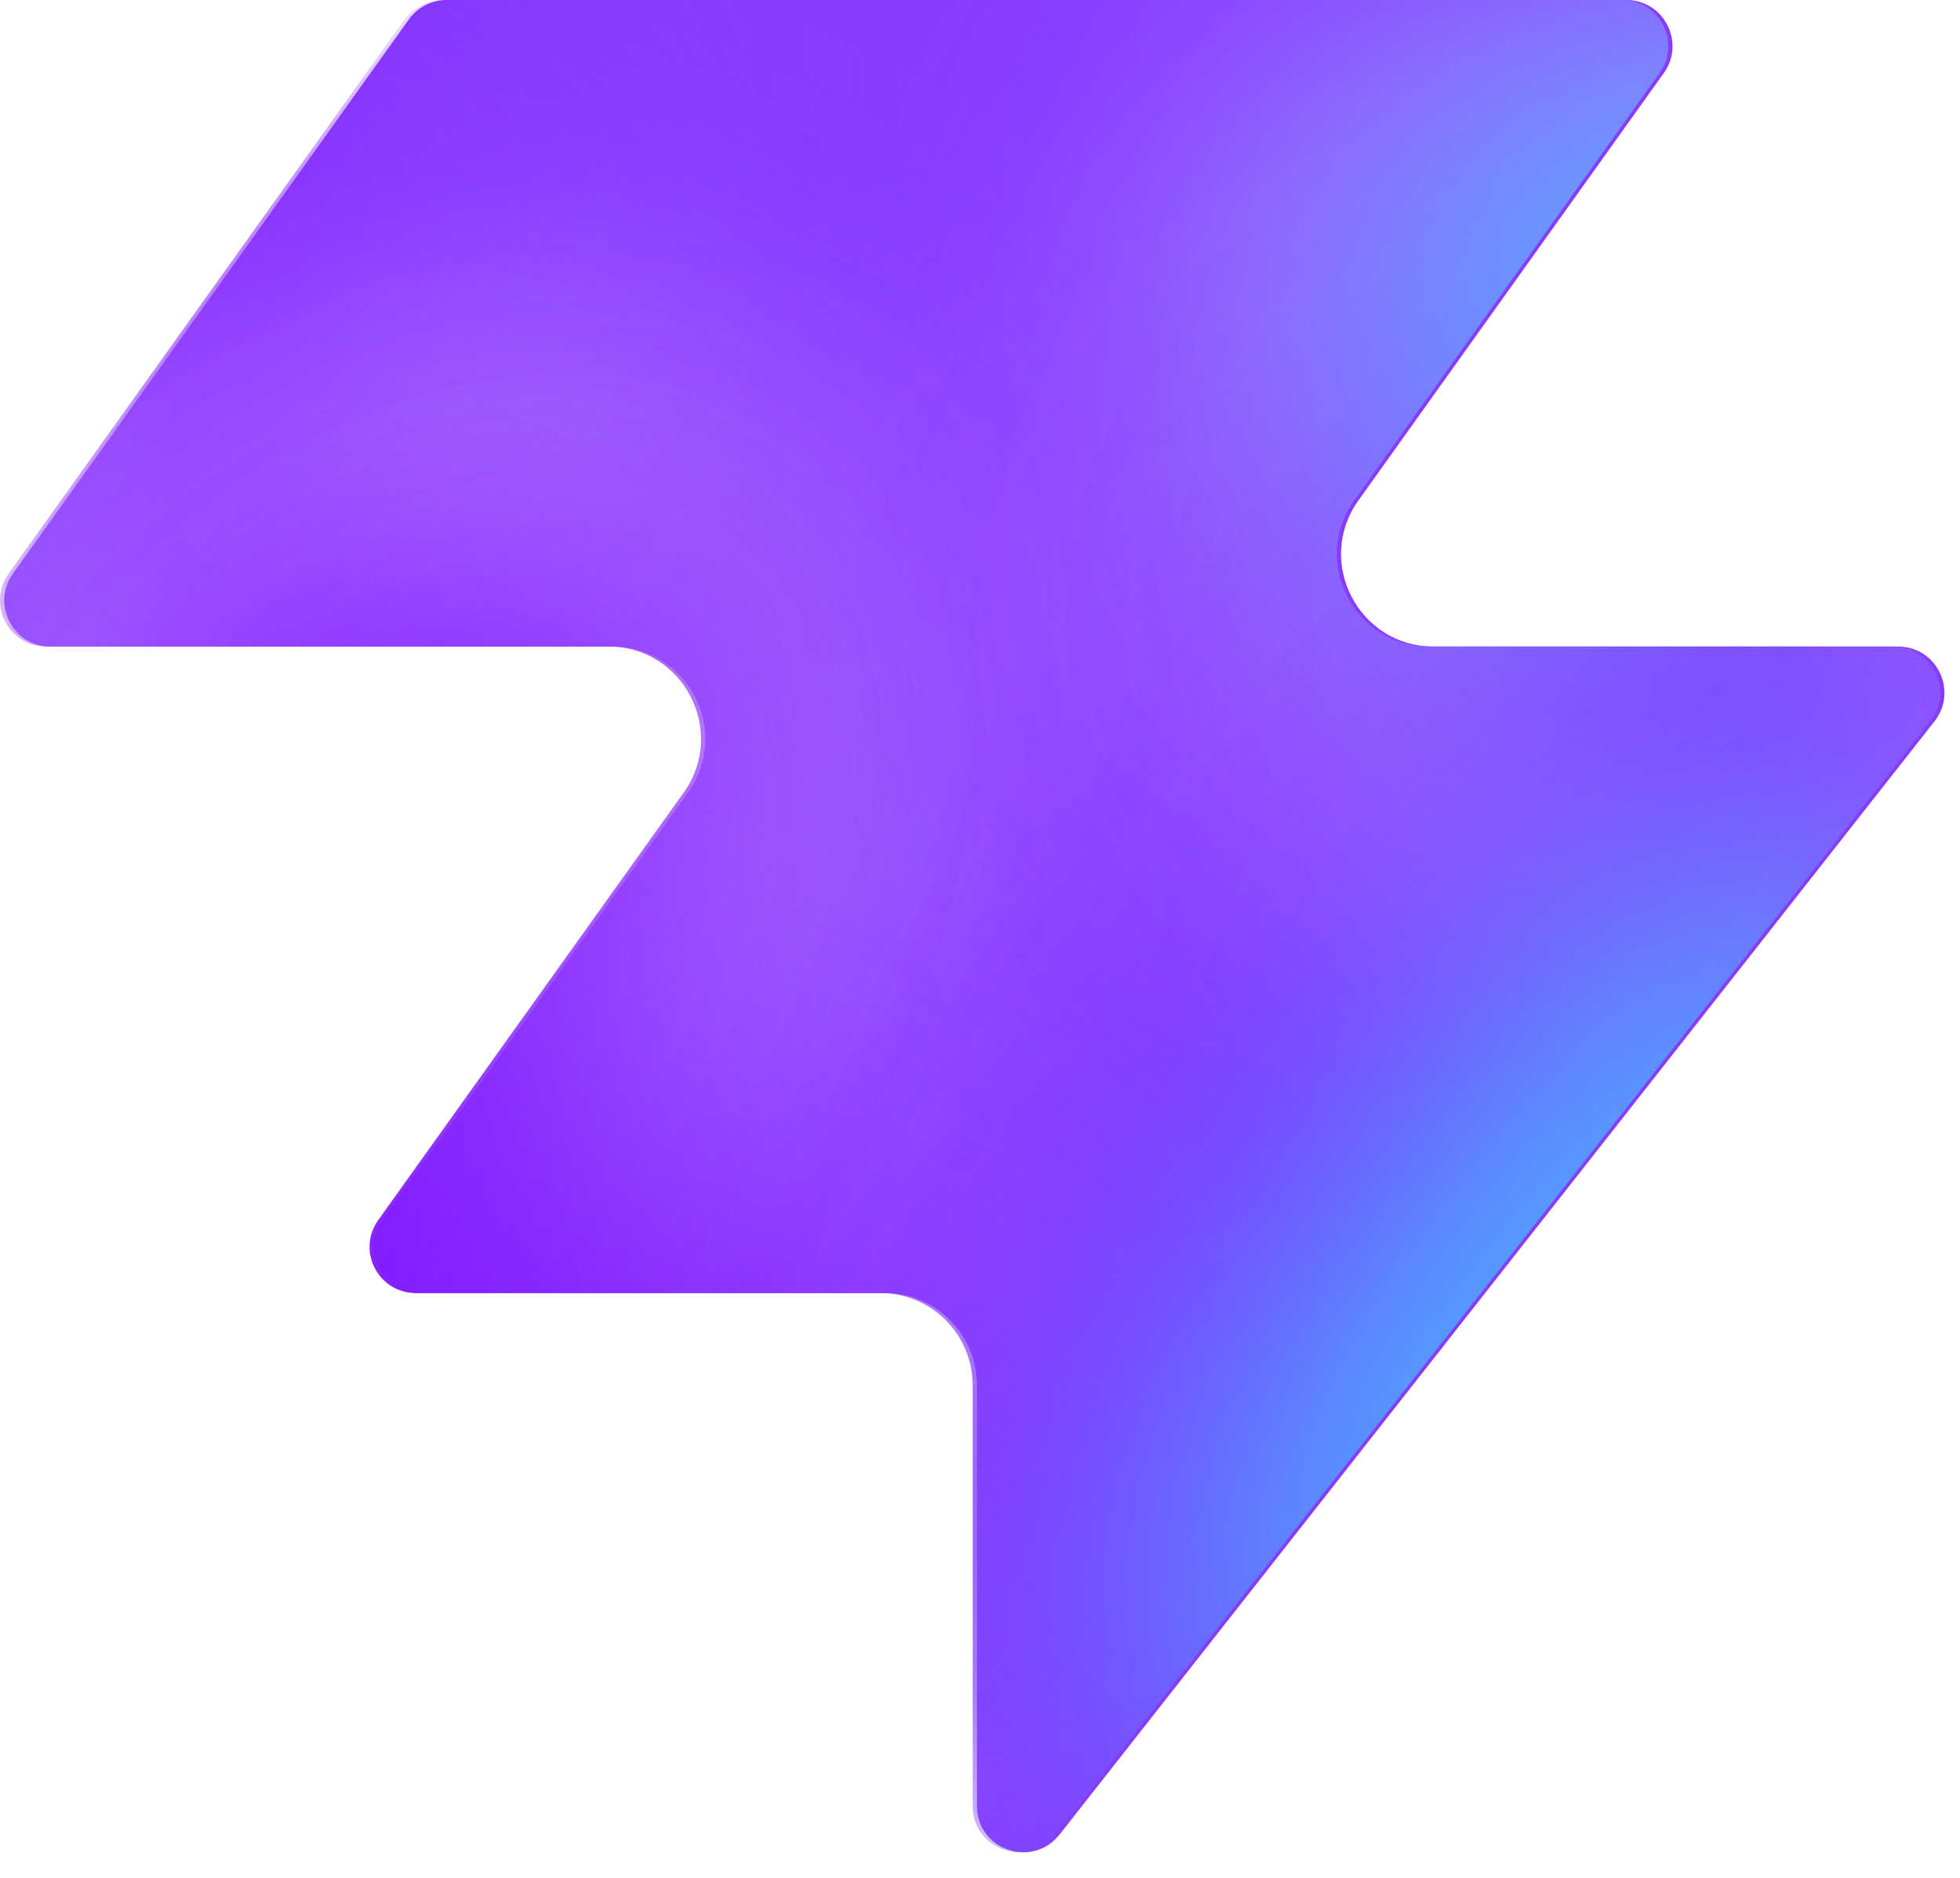
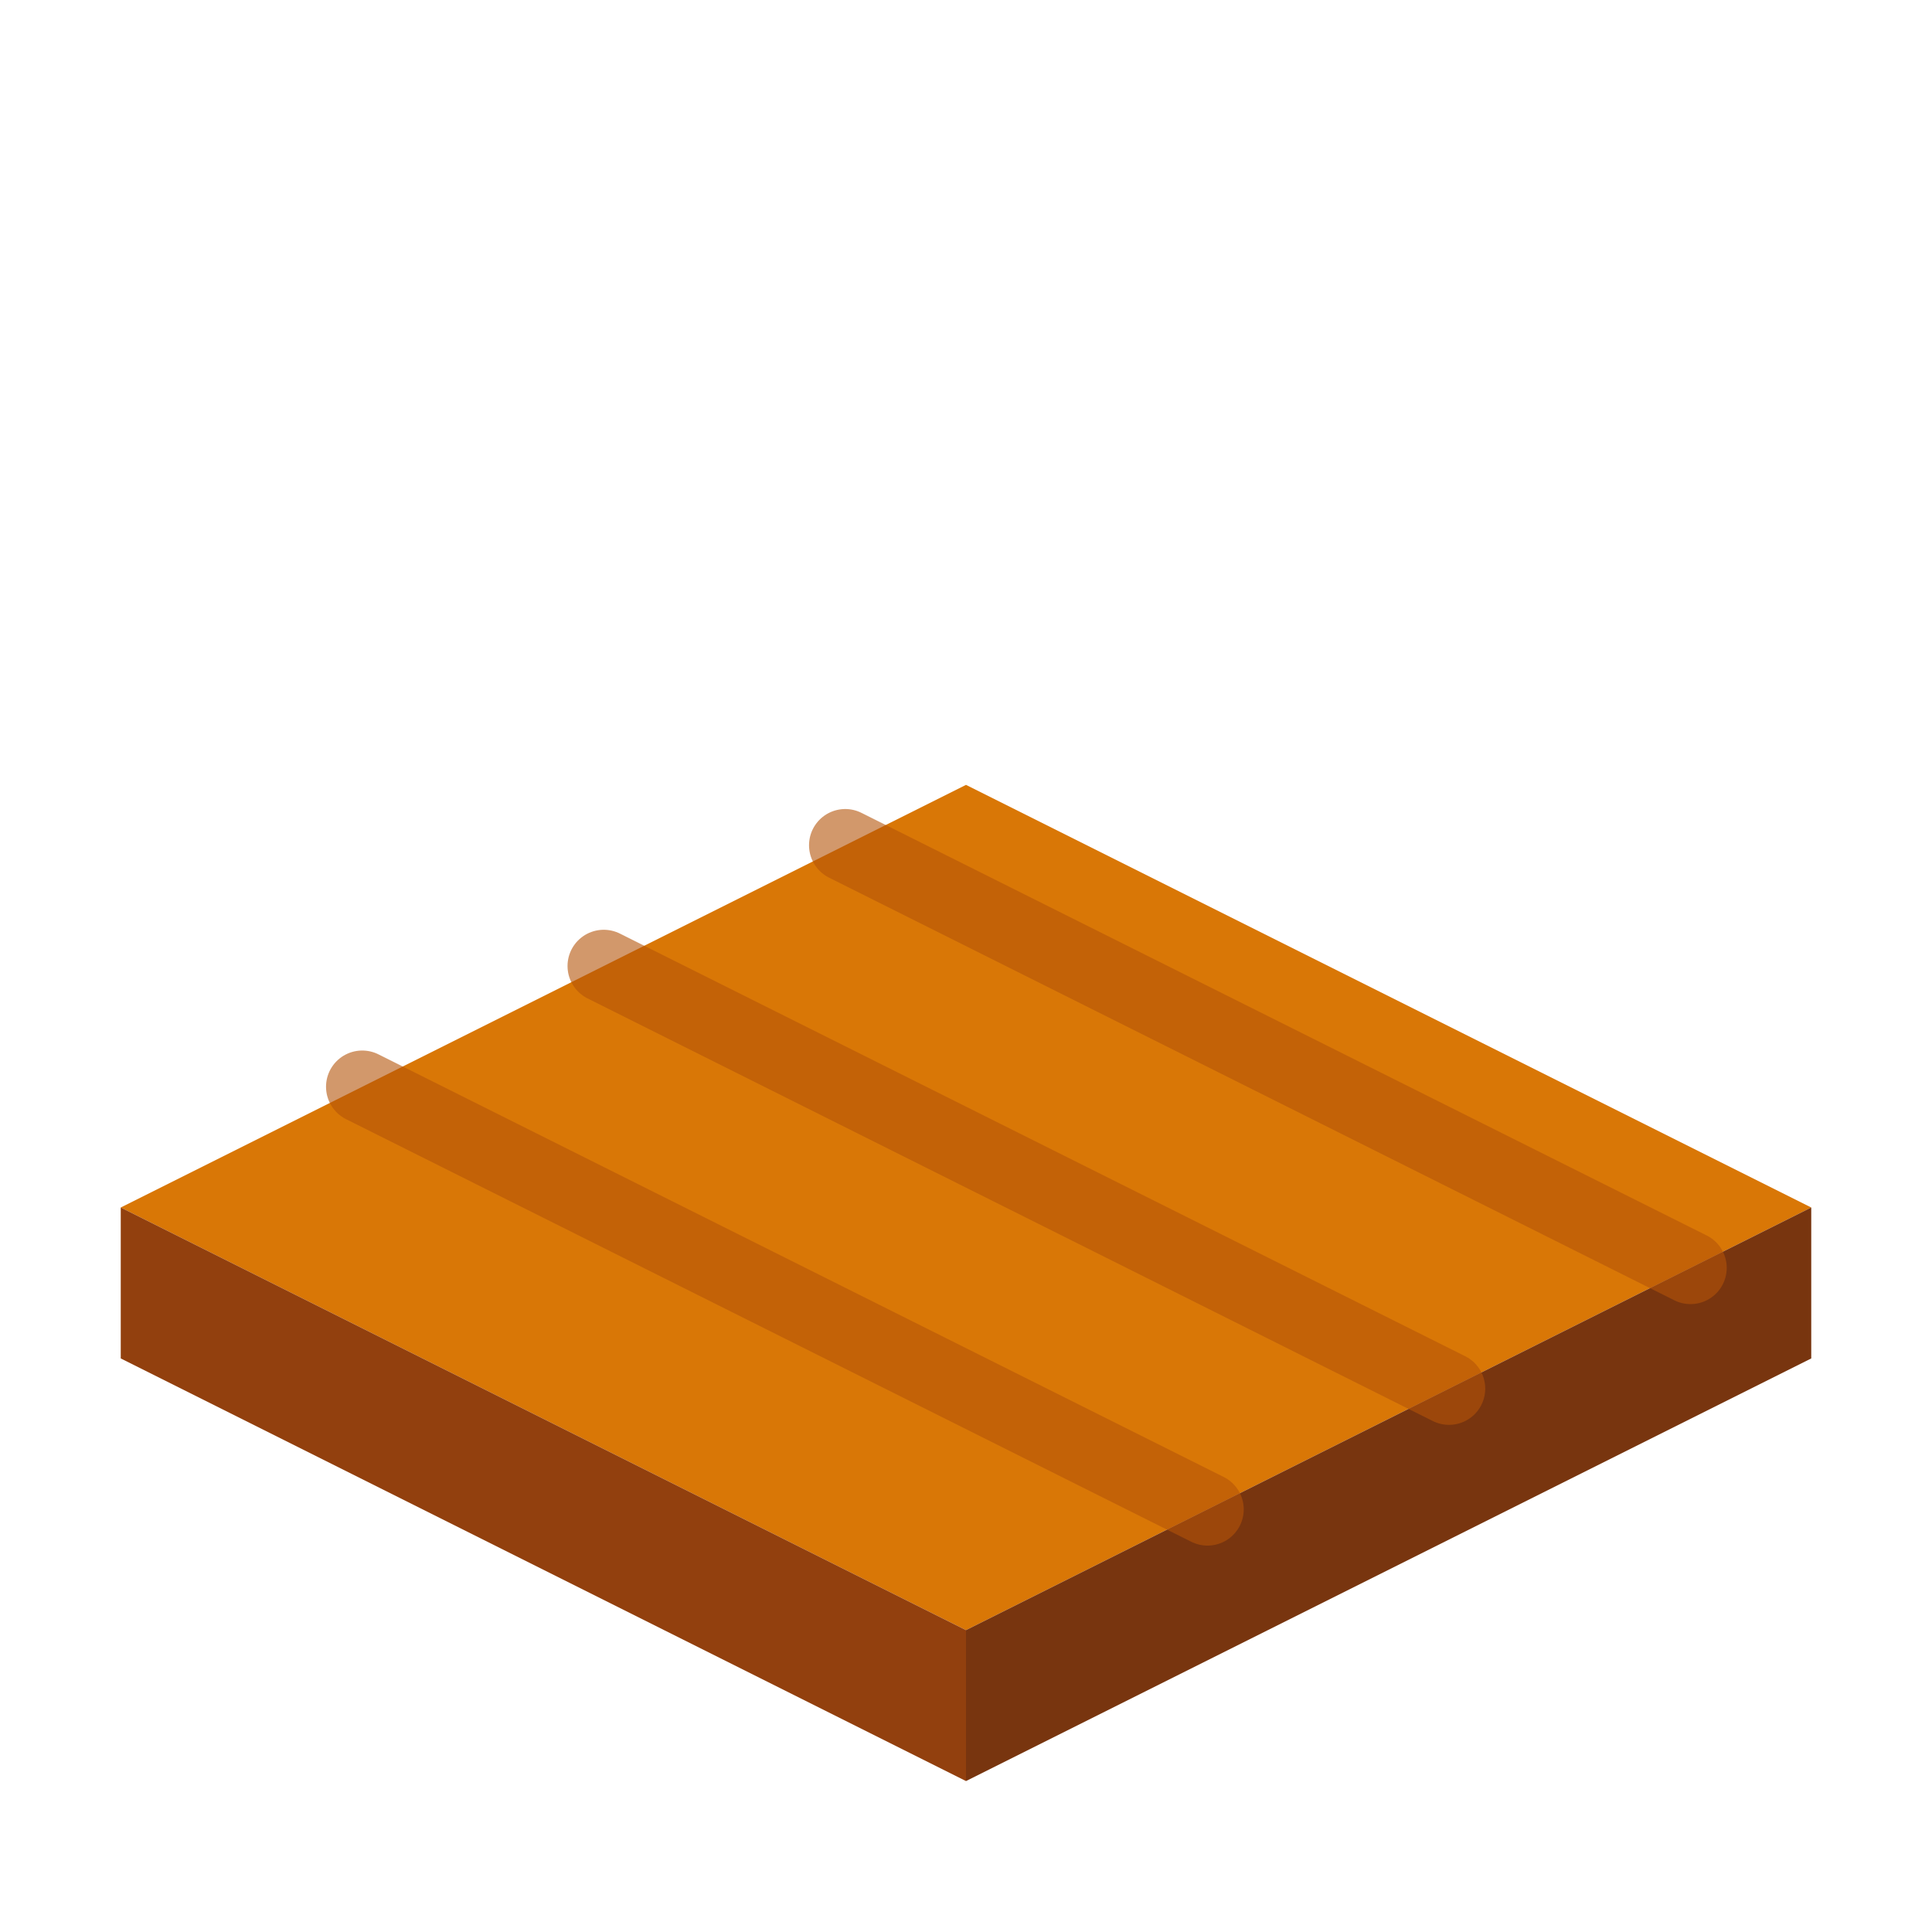
- <svg xmlns="http://www.w3.org/2000/svg" width="48" height="46" fill="none" viewBox="0 0 48 46">
-   <path fill="#863bff" d="M25.946 44.938c-.664.845-2.021.375-2.021-.698V33.937a2.26 2.26 0 0 0-2.262-2.262H10.287c-.92 0-1.456-1.04-.92-1.788l7.48-10.471c1.07-1.497 0-3.578-1.842-3.578H1.237c-.92 0-1.456-1.04-.92-1.788L10.013.474c.214-.297.556-.474.92-.474h28.894c.92 0 1.456 1.04.92 1.788l-7.48 10.471c-1.07 1.498 0 3.579 1.842 3.579h11.377c.943 0 1.473 1.088.89 1.83L25.947 44.94z" style="fill:#863bff;fill:color(display-p3 .525 .23 1);fill-opacity:1" />
-   <mask id="a" width="48" height="46" x="0" y="0" maskUnits="userSpaceOnUse" style="mask-type:alpha">
-     <path fill="#000" d="M25.842 44.938c-.664.844-2.021.375-2.021-.698V33.937a2.26 2.26 0 0 0-2.262-2.262H10.183c-.92 0-1.456-1.04-.92-1.788l7.48-10.471c1.07-1.498 0-3.579-1.842-3.579H1.133c-.92 0-1.456-1.04-.92-1.787L9.91.473c.214-.297.556-.474.92-.474h28.894c.92 0 1.456 1.04.92 1.788l-7.48 10.471c-1.07 1.498 0 3.578 1.842 3.578h11.377c.943 0 1.473 1.088.89 1.832L25.843 44.94z" style="fill:#000;fill-opacity:1" />
-   </mask>
-   <g mask="url(#a)">
-     <g filter="url(#b)">
-       <ellipse cx="5.508" cy="14.704" fill="#ede6ff" rx="5.508" ry="14.704" style="fill:#ede6ff;fill:color(display-p3 .927 .903 1);fill-opacity:1" transform="matrix(.00324 1 1 -.00324 -4.47 31.516)" />
-     </g>
-     <g filter="url(#c)">
-       <ellipse cx="10.399" cy="29.851" fill="#ede6ff" rx="10.399" ry="29.851" style="fill:#ede6ff;fill:color(display-p3 .927 .903 1);fill-opacity:1" transform="matrix(.00324 1 1 -.00324 -39.328 7.883)" />
-     </g>
-     <g filter="url(#d)">
-       <ellipse cx="5.508" cy="30.487" fill="#7e14ff" rx="5.508" ry="30.487" style="fill:#7e14ff;fill:color(display-p3 .492 .077 1);fill-opacity:1" transform="rotate(89.814 -25.913 -14.639)scale(1 -1)" />
-     </g>
-     <g filter="url(#e)">
-       <ellipse cx="5.508" cy="30.599" fill="#7e14ff" rx="5.508" ry="30.599" style="fill:#7e14ff;fill:color(display-p3 .492 .077 1);fill-opacity:1" transform="rotate(89.814 -32.644 -3.334)scale(1 -1)" />
-     </g>
-     <g filter="url(#f)">
-       <ellipse cx="5.508" cy="30.599" fill="#7e14ff" rx="5.508" ry="30.599" style="fill:#7e14ff;fill:color(display-p3 .492 .077 1);fill-opacity:1" transform="matrix(.00324 1 1 -.00324 -34.34 30.47)" />
-     </g>
-     <g filter="url(#g)">
-       <ellipse cx="14.072" cy="22.078" fill="#ede6ff" rx="14.072" ry="22.078" style="fill:#ede6ff;fill:color(display-p3 .927 .903 1);fill-opacity:1" transform="rotate(93.35 24.506 48.493)scale(-1 1)" />
-     </g>
-     <g filter="url(#h)">
-       <ellipse cx="3.47" cy="21.501" fill="#7e14ff" rx="3.47" ry="21.501" style="fill:#7e14ff;fill:color(display-p3 .492 .077 1);fill-opacity:1" transform="rotate(89.009 28.708 47.59)scale(-1 1)" />
-     </g>
-     <g filter="url(#i)">
-       <ellipse cx="3.47" cy="21.501" fill="#7e14ff" rx="3.47" ry="21.501" style="fill:#7e14ff;fill:color(display-p3 .492 .077 1);fill-opacity:1" transform="rotate(89.009 28.708 47.59)scale(-1 1)" />
-     </g>
-     <g filter="url(#j)">
-       <ellipse cx=".387" cy="8.972" fill="#7e14ff" rx="4.407" ry="29.108" style="fill:#7e14ff;fill:color(display-p3 .492 .077 1);fill-opacity:1" transform="rotate(39.51 .387 8.972)" />
-     </g>
-     <g filter="url(#k)">
-       <ellipse cx="47.523" cy="-6.092" fill="#7e14ff" rx="4.407" ry="29.108" style="fill:#7e14ff;fill:color(display-p3 .492 .077 1);fill-opacity:1" transform="rotate(37.892 47.523 -6.092)" />
-     </g>
-     <g filter="url(#l)">
-       <ellipse cx="41.412" cy="6.333" fill="#47bfff" rx="5.971" ry="9.665" style="fill:#47bfff;fill:color(display-p3 .28 .748 1);fill-opacity:1" transform="rotate(37.892 41.412 6.333)" />
-     </g>
-     <g filter="url(#m)">
-       <ellipse cx="-1.879" cy="38.332" fill="#7e14ff" rx="4.407" ry="29.108" style="fill:#7e14ff;fill:color(display-p3 .492 .077 1);fill-opacity:1" transform="rotate(37.892 -1.88 38.332)" />
-     </g>
-     <g filter="url(#n)">
-       <ellipse cx="-1.879" cy="38.332" fill="#7e14ff" rx="4.407" ry="29.108" style="fill:#7e14ff;fill:color(display-p3 .492 .077 1);fill-opacity:1" transform="rotate(37.892 -1.88 38.332)" />
-     </g>
-     <g filter="url(#o)">
-       <ellipse cx="35.651" cy="29.907" fill="#7e14ff" rx="4.407" ry="29.108" style="fill:#7e14ff;fill:color(display-p3 .492 .077 1);fill-opacity:1" transform="rotate(37.892 35.651 29.907)" />
-     </g>
-     <g filter="url(#p)">
-       <ellipse cx="38.418" cy="32.4" fill="#47bfff" rx="5.971" ry="15.297" style="fill:#47bfff;fill:color(display-p3 .28 .748 1);fill-opacity:1" transform="rotate(37.892 38.418 32.4)" />
-     </g>
+ <svg xmlns="http://www.w3.org/2000/svg" viewBox="0 0 32 32">
+   <g transform="translate(16, 13)">
+     <path d="M0 14 L14 7 L0 0 L-14 7 Z" fill="#d97706" />
+     <path d="M-14 7 L-14 9.5 L0 16.5 L0 14 Z" fill="#92400e" />
+     <path d="M14 7 L14 9.5 L0 16.5 L0 14 Z" fill="#78350f" />
+     <path d="M-10 5 L4 12" stroke="#b45309" stroke-width="1.2" stroke-linecap="round" opacity="0.6" />
+     <path d="M-6 3 L8 10" stroke="#b45309" stroke-width="1.2" stroke-linecap="round" opacity="0.6" />
+     <path d="M-2 1 L12 8" stroke="#b45309" stroke-width="1.2" stroke-linecap="round" opacity="0.6" />
  </g>
-   <defs>
-     <filter id="b" width="60.045" height="41.654" x="-19.77" y="16.149" color-interpolation-filters="sRGB" filterUnits="userSpaceOnUse">
-       <feFlood flood-opacity="0" result="BackgroundImageFix" />
-       <feBlend in="SourceGraphic" in2="BackgroundImageFix" result="shape" />
-       <feGaussianBlur result="effect1_foregroundBlur_2002_17158" stdDeviation="7.659" />
-     </filter>
-     <filter id="c" width="90.34" height="51.437" x="-54.613" y="-7.533" color-interpolation-filters="sRGB" filterUnits="userSpaceOnUse">
-       <feFlood flood-opacity="0" result="BackgroundImageFix" />
-       <feBlend in="SourceGraphic" in2="BackgroundImageFix" result="shape" />
-       <feGaussianBlur result="effect1_foregroundBlur_2002_17158" stdDeviation="7.659" />
-     </filter>
-     <filter id="d" width="79.355" height="29.4" x="-49.64" y="2.03" color-interpolation-filters="sRGB" filterUnits="userSpaceOnUse">
-       <feFlood flood-opacity="0" result="BackgroundImageFix" />
-       <feBlend in="SourceGraphic" in2="BackgroundImageFix" result="shape" />
-       <feGaussianBlur result="effect1_foregroundBlur_2002_17158" stdDeviation="4.596" />
-     </filter>
-     <filter id="e" width="79.579" height="29.4" x="-45.045" y="20.029" color-interpolation-filters="sRGB" filterUnits="userSpaceOnUse">
-       <feFlood flood-opacity="0" result="BackgroundImageFix" />
-       <feBlend in="SourceGraphic" in2="BackgroundImageFix" result="shape" />
-       <feGaussianBlur result="effect1_foregroundBlur_2002_17158" stdDeviation="4.596" />
-     </filter>
-     <filter id="f" width="79.579" height="29.4" x="-43.513" y="21.178" color-interpolation-filters="sRGB" filterUnits="userSpaceOnUse">
-       <feFlood flood-opacity="0" result="BackgroundImageFix" />
-       <feBlend in="SourceGraphic" in2="BackgroundImageFix" result="shape" />
-       <feGaussianBlur result="effect1_foregroundBlur_2002_17158" stdDeviation="4.596" />
-     </filter>
-     <filter id="g" width="74.749" height="58.852" x="15.756" y="-17.901" color-interpolation-filters="sRGB" filterUnits="userSpaceOnUse">
-       <feFlood flood-opacity="0" result="BackgroundImageFix" />
-       <feBlend in="SourceGraphic" in2="BackgroundImageFix" result="shape" />
-       <feGaussianBlur result="effect1_foregroundBlur_2002_17158" stdDeviation="7.659" />
-     </filter>
-     <filter id="h" width="61.377" height="25.362" x="23.548" y="2.284" color-interpolation-filters="sRGB" filterUnits="userSpaceOnUse">
-       <feFlood flood-opacity="0" result="BackgroundImageFix" />
-       <feBlend in="SourceGraphic" in2="BackgroundImageFix" result="shape" />
-       <feGaussianBlur result="effect1_foregroundBlur_2002_17158" stdDeviation="4.596" />
-     </filter>
-     <filter id="i" width="61.377" height="25.362" x="23.548" y="2.284" color-interpolation-filters="sRGB" filterUnits="userSpaceOnUse">
-       <feFlood flood-opacity="0" result="BackgroundImageFix" />
-       <feBlend in="SourceGraphic" in2="BackgroundImageFix" result="shape" />
-       <feGaussianBlur result="effect1_foregroundBlur_2002_17158" stdDeviation="4.596" />
-     </filter>
-     <filter id="j" width="56.045" height="63.649" x="-27.636" y="-22.853" color-interpolation-filters="sRGB" filterUnits="userSpaceOnUse">
-       <feFlood flood-opacity="0" result="BackgroundImageFix" />
-       <feBlend in="SourceGraphic" in2="BackgroundImageFix" result="shape" />
-       <feGaussianBlur result="effect1_foregroundBlur_2002_17158" stdDeviation="4.596" />
-     </filter>
-     <filter id="k" width="54.814" height="64.646" x="20.116" y="-38.415" color-interpolation-filters="sRGB" filterUnits="userSpaceOnUse">
-       <feFlood flood-opacity="0" result="BackgroundImageFix" />
-       <feBlend in="SourceGraphic" in2="BackgroundImageFix" result="shape" />
-       <feGaussianBlur result="effect1_foregroundBlur_2002_17158" stdDeviation="4.596" />
-     </filter>
-     <filter id="l" width="33.541" height="35.313" x="24.641" y="-11.323" color-interpolation-filters="sRGB" filterUnits="userSpaceOnUse">
-       <feFlood flood-opacity="0" result="BackgroundImageFix" />
-       <feBlend in="SourceGraphic" in2="BackgroundImageFix" result="shape" />
-       <feGaussianBlur result="effect1_foregroundBlur_2002_17158" stdDeviation="4.596" />
-     </filter>
-     <filter id="m" width="54.814" height="64.646" x="-29.286" y="6.009" color-interpolation-filters="sRGB" filterUnits="userSpaceOnUse">
-       <feFlood flood-opacity="0" result="BackgroundImageFix" />
-       <feBlend in="SourceGraphic" in2="BackgroundImageFix" result="shape" />
-       <feGaussianBlur result="effect1_foregroundBlur_2002_17158" stdDeviation="4.596" />
-     </filter>
-     <filter id="n" width="54.814" height="64.646" x="-29.286" y="6.009" color-interpolation-filters="sRGB" filterUnits="userSpaceOnUse">
-       <feFlood flood-opacity="0" result="BackgroundImageFix" />
-       <feBlend in="SourceGraphic" in2="BackgroundImageFix" result="shape" />
-       <feGaussianBlur result="effect1_foregroundBlur_2002_17158" stdDeviation="4.596" />
-     </filter>
-     <filter id="o" width="54.814" height="64.646" x="8.244" y="-2.416" color-interpolation-filters="sRGB" filterUnits="userSpaceOnUse">
-       <feFlood flood-opacity="0" result="BackgroundImageFix" />
-       <feBlend in="SourceGraphic" in2="BackgroundImageFix" result="shape" />
-       <feGaussianBlur result="effect1_foregroundBlur_2002_17158" stdDeviation="4.596" />
-     </filter>
-     <filter id="p" width="39.409" height="43.623" x="18.713" y="10.588" color-interpolation-filters="sRGB" filterUnits="userSpaceOnUse">
-       <feFlood flood-opacity="0" result="BackgroundImageFix" />
-       <feBlend in="SourceGraphic" in2="BackgroundImageFix" result="shape" />
-       <feGaussianBlur result="effect1_foregroundBlur_2002_17158" stdDeviation="4.596" />
-     </filter>
-   </defs>
</svg>
